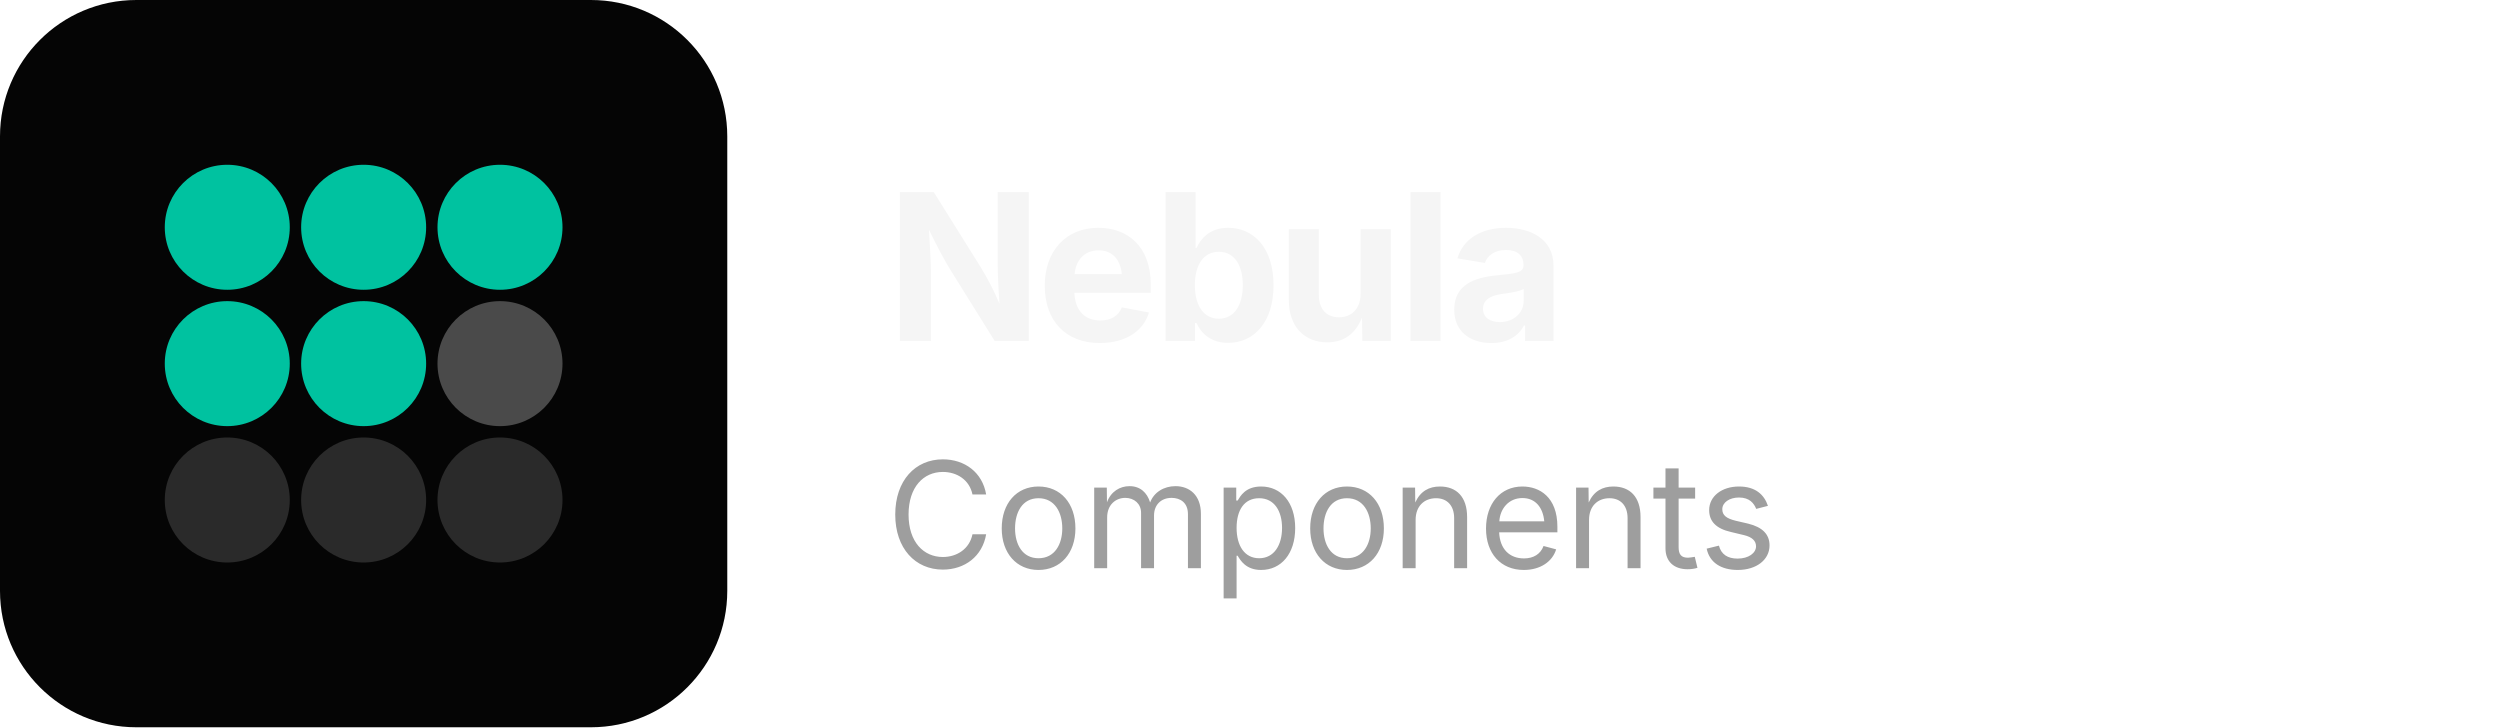
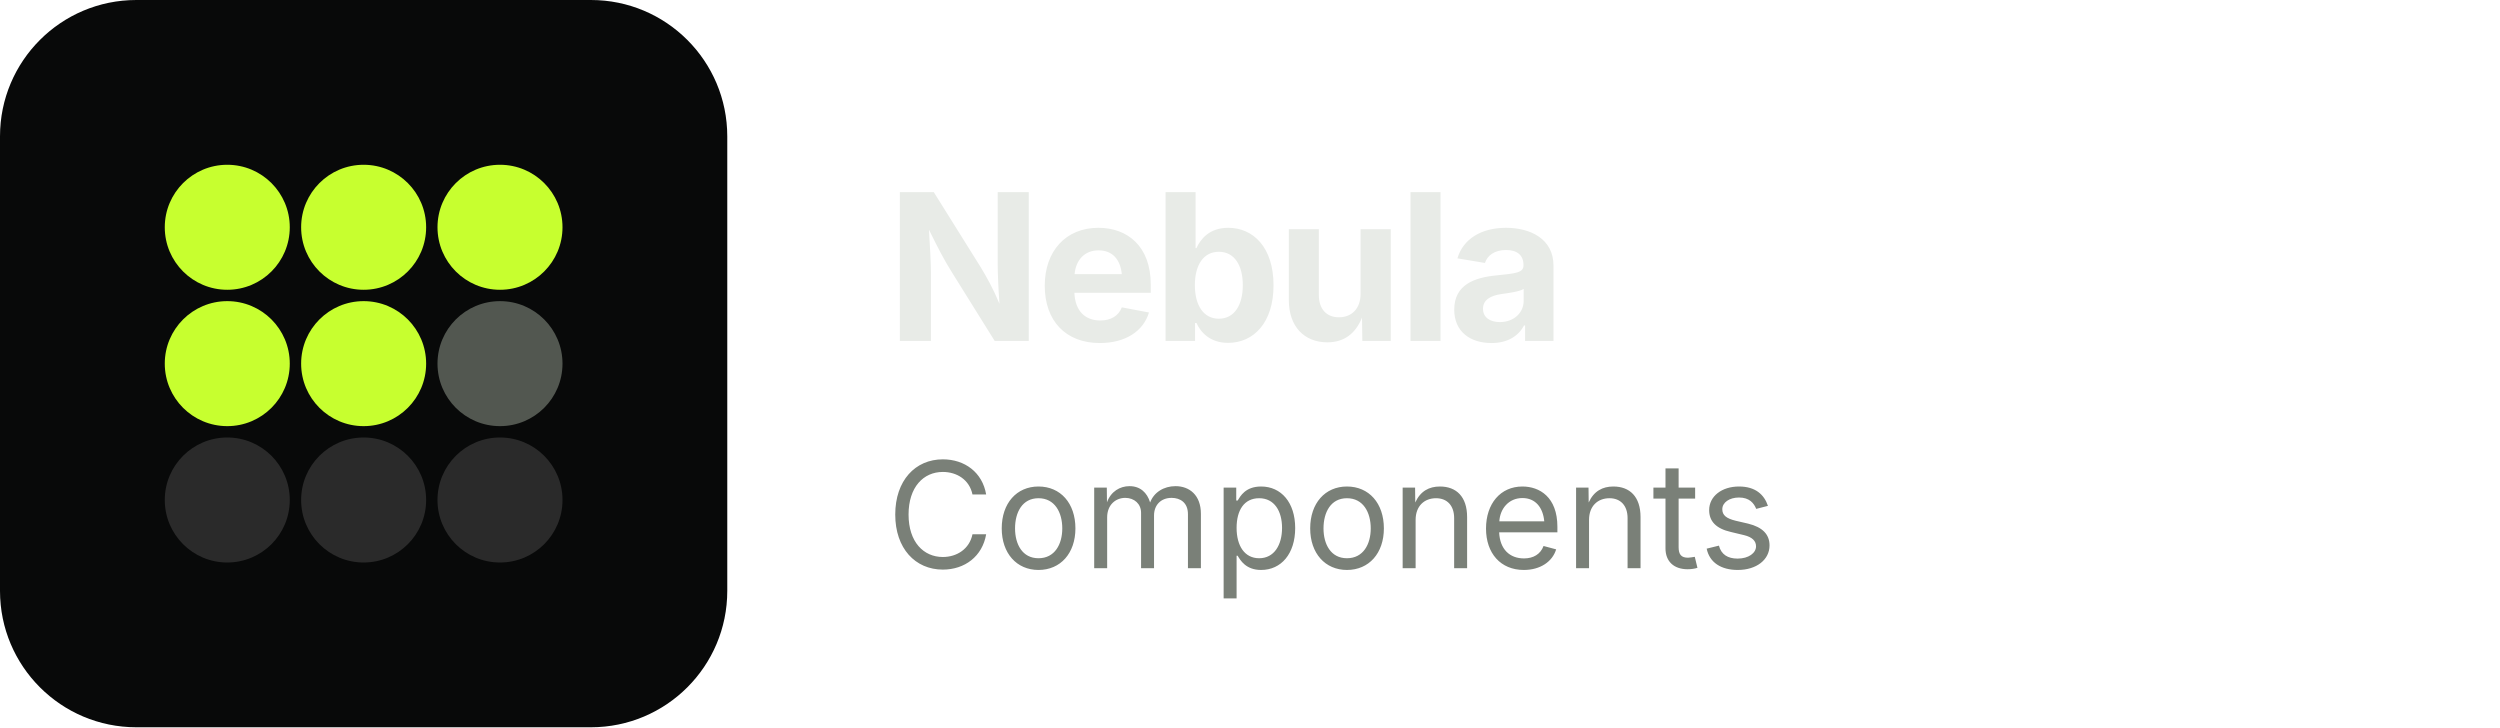
<svg xmlns="http://www.w3.org/2000/svg" width="220" height="64" viewBox="0 0 220 64" fill="none" aria-label="Nebula Components">
-   <rect width="64" height="64" rx="12" fill="#050505" />
-   <circle cx="20" cy="20" r="5.5" fill="#00c2a0" />
-   <circle cx="32" cy="20" r="5.5" fill="#00c2a0" />
-   <circle cx="44" cy="20" r="5.5" fill="#00c2a0" />
-   <circle cx="20" cy="32" r="5.5" fill="#00c2a0" />
-   <circle cx="32" cy="32" r="5.5" fill="#00c2a0" />
-   <circle cx="44" cy="32" r="5.5" fill="#4a4a4a" />
+   <rect width="64" height="64" rx="12" fill="#080909" />
+   <circle cx="20" cy="20" r="5.5" fill="#c7ff2f" />
+   <circle cx="32" cy="20" r="5.5" fill="#c7ff2f" />
+   <circle cx="44" cy="20" r="5.5" fill="#c7ff2f" />
+   <circle cx="20" cy="32" r="5.5" fill="#c7ff2f" />
+   <circle cx="32" cy="32" r="5.5" fill="#c7ff2f" />
+   <circle cx="44" cy="32" r="5.5" fill="#525750" />
  <circle cx="20" cy="44" r="5.5" fill="#2a2a2a" />
  <circle cx="32" cy="44" r="5.5" fill="#2a2a2a" />
  <circle cx="44" cy="44" r="5.5" fill="#2a2a2a" />
-   <text x="78" y="30" font-family="-apple-system, BlinkMacSystemFont, Segoe UI, system-ui, sans-serif" font-size="18" font-weight="700" fill="#F5F5F5" letter-spacing="-0.5">Nebula</text>
-   <text x="78" y="50" font-family="-apple-system, BlinkMacSystemFont, Segoe UI, system-ui, sans-serif" font-size="13" font-weight="400" fill="#9e9e9e" letter-spacing="0">Components</text>
+   <text x="78" y="30" font-family="-apple-system, BlinkMacSystemFont, Segoe UI, system-ui, sans-serif" font-size="18" font-weight="700" fill="#e8ebe7" letter-spacing="-0.5">Nebula</text>
+   <text x="78" y="50" font-family="-apple-system, BlinkMacSystemFont, Segoe UI, system-ui, sans-serif" font-size="13" font-weight="400" fill="#7a8078" letter-spacing="0">Components</text>
</svg>
